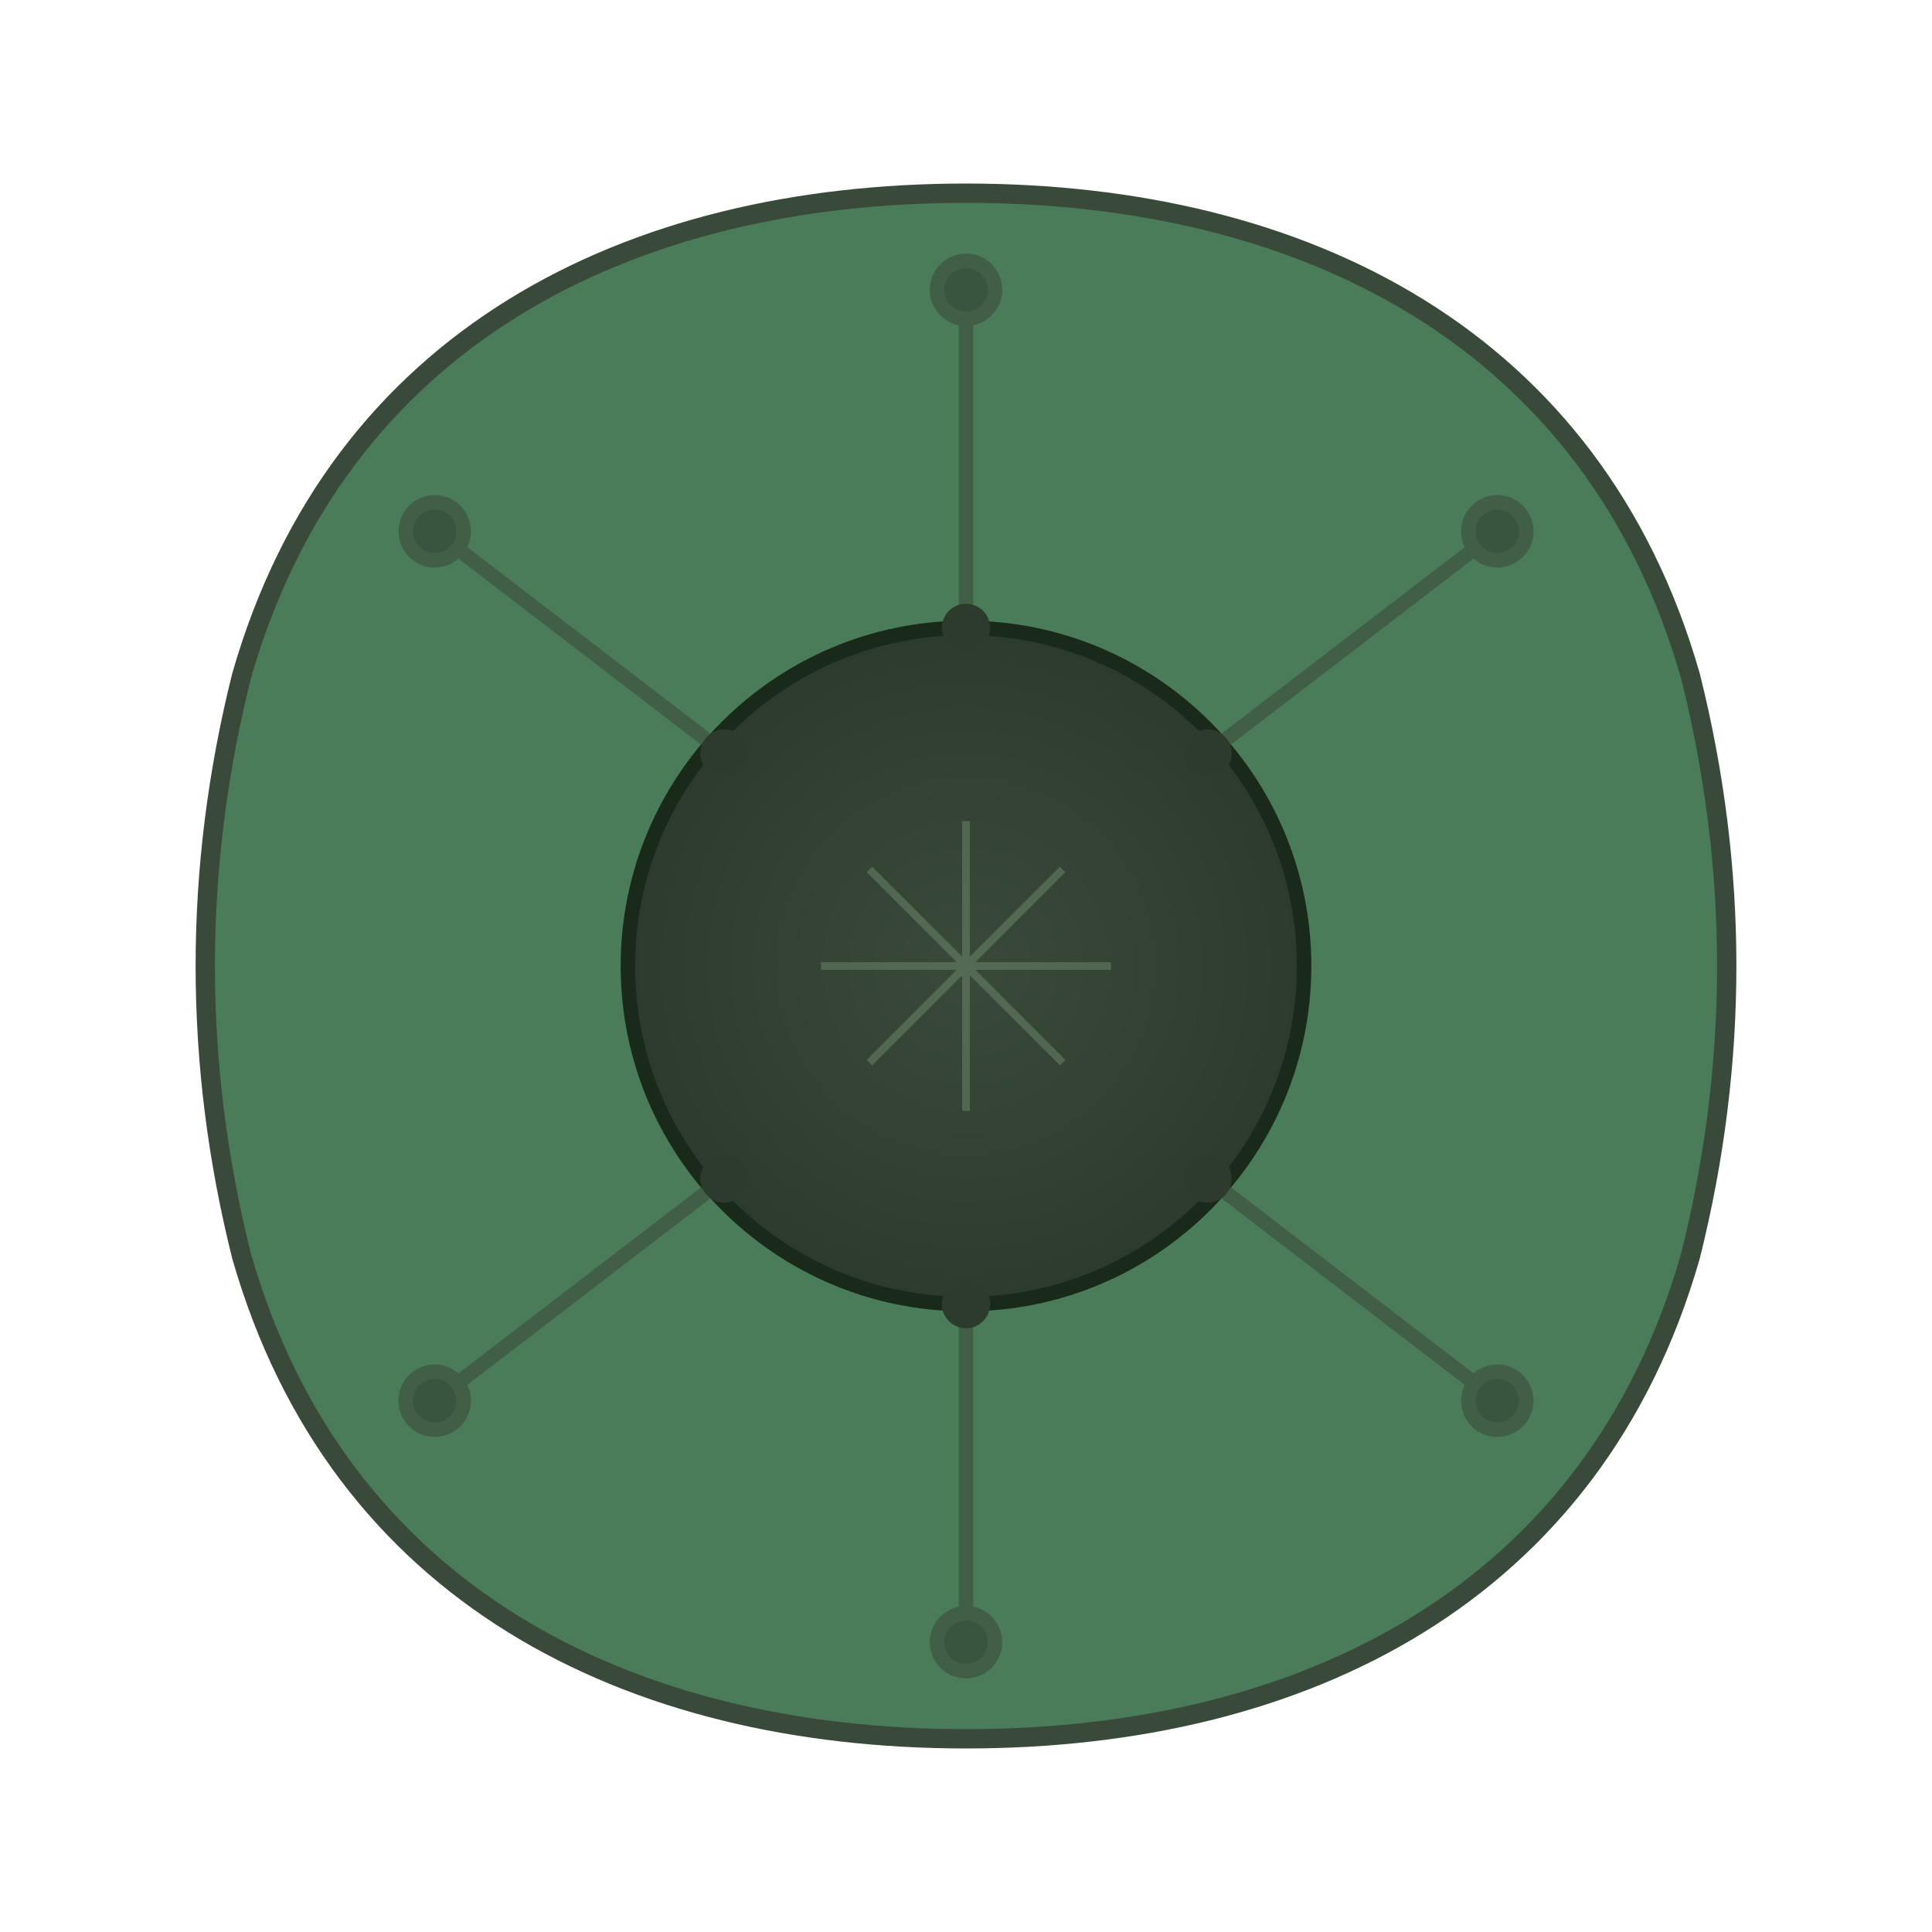
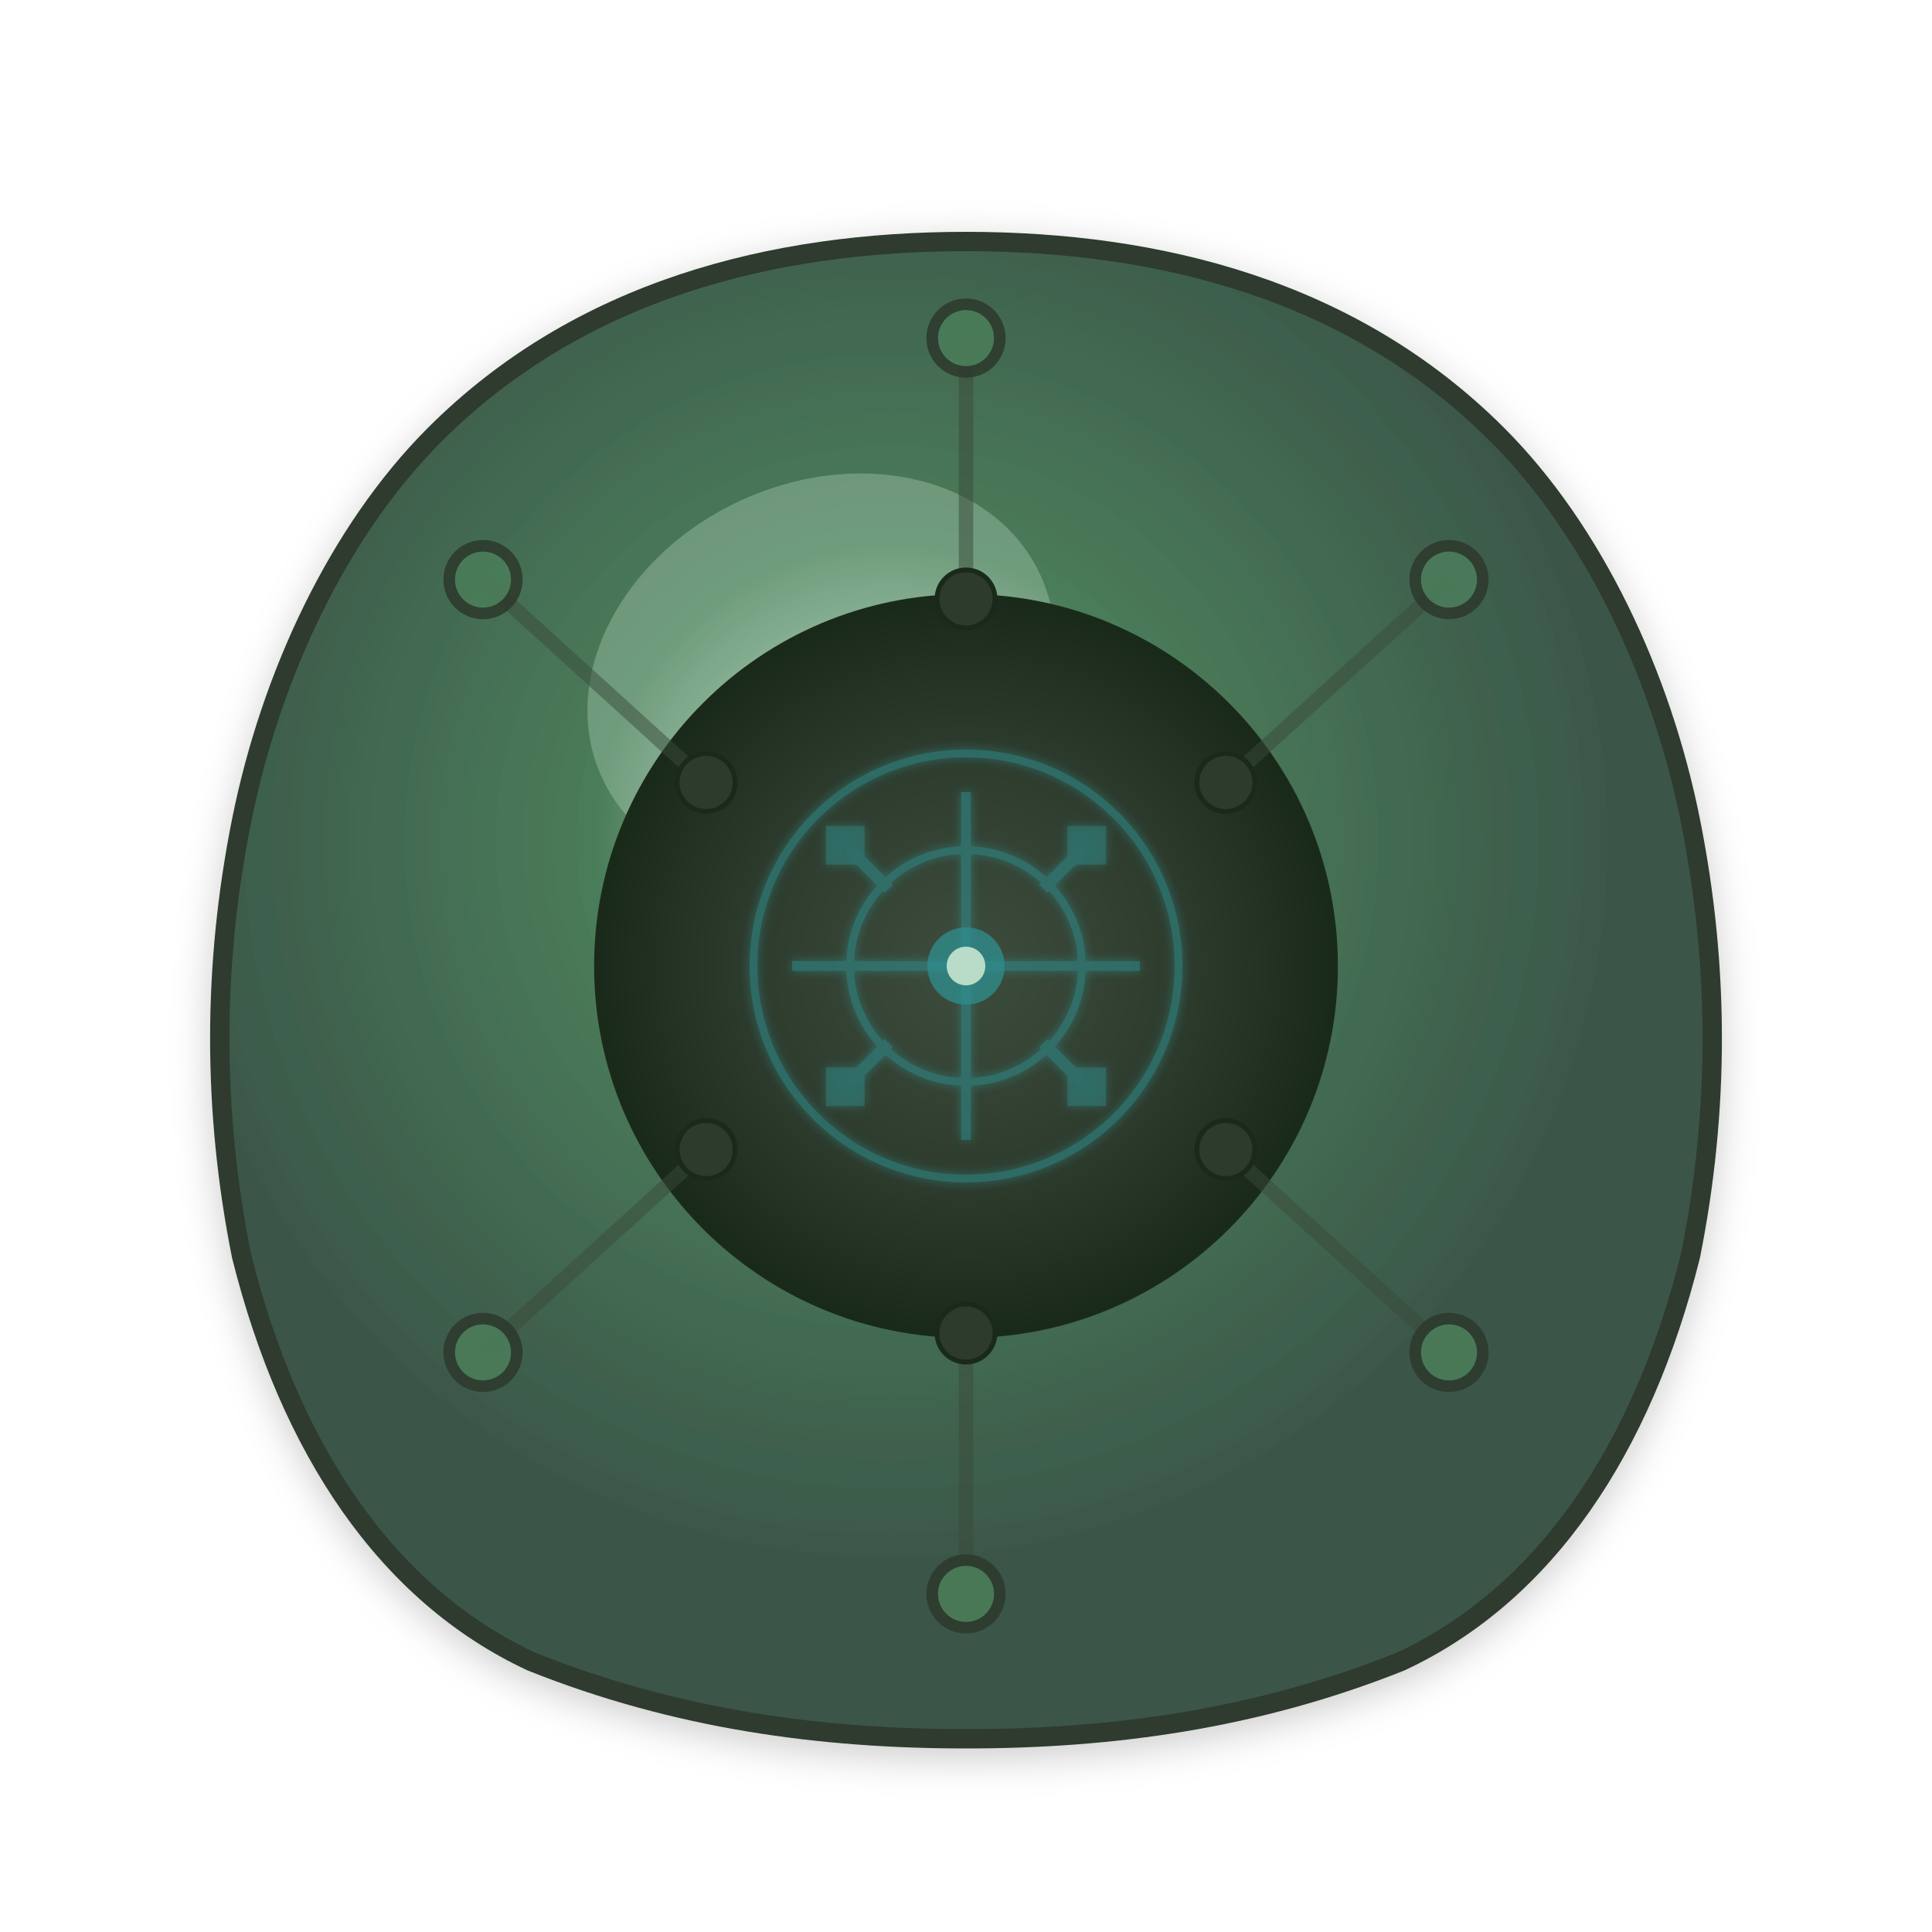
<svg xmlns="http://www.w3.org/2000/svg" viewBox="0 0 200 200">
  <defs>
+     <radialGradient id="fleshGradient" cx="45%" cy="40%">
+       <stop offset="0%" style="stop-color:#C8E6D0;stop-opacity:1" />
+       <stop offset="40%" style="stop-color:#4A7C59;stop-opacity:1" />
+       <stop offset="100%" style="stop-color:#3A5549;stop-opacity:1" />
+     </radialGradient>
    <radialGradient id="pitGradient" cx="50%" cy="50%">
-       <stop offset="0%" style="stop-color:#3A4A3A;stop-opacity:1" />
-       <stop offset="100%" style="stop-color:#2D3B2D;stop-opacity:1" />
+       <stop offset="0%" style="stop-color:#3D4D3D;stop-opacity:1" />
+       <stop offset="60%" style="stop-color:#2D3B2D;stop-opacity:1" />
+       <stop offset="100%" style="stop-color:#1A2A1A;stop-opacity:1" />
    </radialGradient>
+     <filter id="circuitGlow">
+       <feGaussianBlur stdDeviation="0.5" result="coloredBlur" />
+       <feMerge>
+         <feMergeNode in="coloredBlur" />
+         <feMergeNode in="SourceGraphic" />
+       </feMerge>
+     </filter>
+     <filter id="dropShadow">
+       <feGaussianBlur in="SourceAlpha" stdDeviation="2" />
+       <feOffset dx="0" dy="1" result="offsetblur" />
+       <feComponentTransfer>
+         <feFuncA type="linear" slope="0.2" />
+       </feComponentTransfer>
+       <feMerge>
+         <feMergeNode />
+         <feMergeNode in="SourceGraphic" />
+       </feMerge>
+     </filter>
  </defs>
-   <path d="M 100 20            C 135 20, 165 35, 175 70            C 180 90, 180 110, 175 130            C 165 165, 135 180, 100 180            C 65 180, 35 165, 25 130            C 20 110, 20 90, 25 70            C 35 35, 65 20, 100 20 Z" fill="#4A7C59" stroke="#3A4A3A" stroke-width="2" />
-   <circle cx="100" cy="100" r="35" fill="url(#pitGradient)" stroke="#1A2A1A" stroke-width="1.5" />
-   <g opacity="0.4" stroke="#7C9C7C" stroke-width="0.8">
-     <line x1="85" y1="100" x2="115" y2="100" />
-     <line x1="100" y1="85" x2="100" y2="115" />
-     <line x1="90" y1="90" x2="110" y2="110" />
-     <line x1="110" y1="90" x2="90" y2="110" />
+   <path d="M 100 25            C 120 25, 140 30, 155 45            C 165 55, 172 70, 175 85            C 178 100, 178 115, 175 130            C 170 150, 160 165, 145 172            C 130 178, 115 180, 100 180            C 85 180, 70 178, 55 172            C 40 165, 30 150, 25 130            C 22 115, 22 100, 25 85            C 28 70, 35 55, 45 45            C 60 30, 80 25, 100 25 Z" fill="url(#fleshGradient)" stroke="#2D3B2D" stroke-width="2" filter="url(#dropShadow)" />
+   <ellipse cx="85" cy="70" rx="25" ry="20" fill="#C8E6D0" opacity="0.3" transform="rotate(-25 85 70)" />
+   <circle cx="100" cy="100" r="38" fill="url(#pitGradient)" stroke="#1A2A1A" stroke-width="1" />
+   <g opacity="0.6" stroke="#2E8B8B" stroke-width="1" fill="none" filter="url(#circuitGlow)">
+     <line x1="82" y1="100" x2="118" y2="100" />
+     <line x1="100" y1="82" x2="100" y2="118" />
+     <circle cx="100" cy="100" r="12" stroke-width="0.8" />
+     <circle cx="100" cy="100" r="22" stroke-width="0.8" />
+     <line x1="88" y1="88" x2="92" y2="92" stroke-width="1.2" />
+     <line x1="112" y1="88" x2="108" y2="92" stroke-width="1.2" />
+     <line x1="112" y1="112" x2="108" y2="108" stroke-width="1.2" />
+     <line x1="88" y1="112" x2="92" y2="108" stroke-width="1.2" />
+     <rect x="86" y="86" width="3" height="3" fill="#2E8B8B" opacity="0.8" />
+     <rect x="111" y="86" width="3" height="3" fill="#2E8B8B" opacity="0.8" />
+     <rect x="111" y="111" width="3" height="3" fill="#2E8B8B" opacity="0.8" />
+     <rect x="86" y="111" width="3" height="3" fill="#2E8B8B" opacity="0.8" />
  </g>
-   <g stroke="#3A4A3A" stroke-width="1.5" fill="none" opacity="0.6">
-     <line x1="100" y1="65" x2="100" y2="30" />
-     <circle cx="100" cy="30" r="3" fill="#2D3B2D" />
-     <line x1="125" y1="78" x2="155" y2="55" />
-     <circle cx="155" cy="55" r="3" fill="#2D3B2D" />
-     <line x1="125" y1="122" x2="155" y2="145" />
-     <circle cx="155" cy="145" r="3" fill="#2D3B2D" />
-     <line x1="100" y1="135" x2="100" y2="170" />
-     <circle cx="100" cy="170" r="3" fill="#2D3B2D" />
-     <line x1="75" y1="122" x2="45" y2="145" />
-     <circle cx="45" cy="145" r="3" fill="#2D3B2D" />
-     <line x1="75" y1="78" x2="45" y2="55" />
-     <circle cx="45" cy="55" r="3" fill="#2D3B2D" />
+   <g stroke="#3A4A3A" stroke-width="1.5" fill="none" opacity="0.5">
+     <line x1="100" y1="62" x2="100" y2="35" />
+     <line x1="126.9" y1="81" x2="150" y2="60" />
+     <line x1="126.9" y1="119" x2="150" y2="140" />
+     <line x1="100" y1="138" x2="100" y2="165" />
+     <line x1="73.1" y1="119" x2="50" y2="140" />
+     <line x1="73.1" y1="81" x2="50" y2="60" />
  </g>
-   <g fill="#2D3B2D">
-     <circle cx="100" cy="65" r="2.5" />
-     <circle cx="125" cy="78" r="2.5" />
-     <circle cx="125" cy="122" r="2.5" />
-     <circle cx="100" cy="135" r="2.5" />
-     <circle cx="75" cy="122" r="2.5" />
-     <circle cx="75" cy="78" r="2.5" />
+   <g fill="#2D3B2D" stroke="#1A2A1A" stroke-width="0.5">
+     <circle cx="100" cy="62" r="3" />
+     <circle cx="126.9" cy="81" r="3" />
+     <circle cx="126.9" cy="119" r="3" />
+     <circle cx="100" cy="138" r="3" />
+     <circle cx="73.1" cy="119" r="3" />
+     <circle cx="73.1" cy="81" r="3" />
  </g>
+   <g fill="#4A7C59" stroke="#2D3B2D" stroke-width="1.2" opacity="0.9">
+     <circle cx="100" cy="35" r="3.5" />
+     <circle cx="150" cy="60" r="3.5" />
+     <circle cx="150" cy="140" r="3.5" />
+     <circle cx="100" cy="165" r="3.5" />
+     <circle cx="50" cy="140" r="3.5" />
+     <circle cx="50" cy="60" r="3.5" />
+   </g>
+   <circle cx="100" cy="100" r="4" fill="#2E8B8B" opacity="0.8" />
+   <circle cx="100" cy="100" r="2" fill="#C8E6D0" opacity="0.9" />
</svg>
